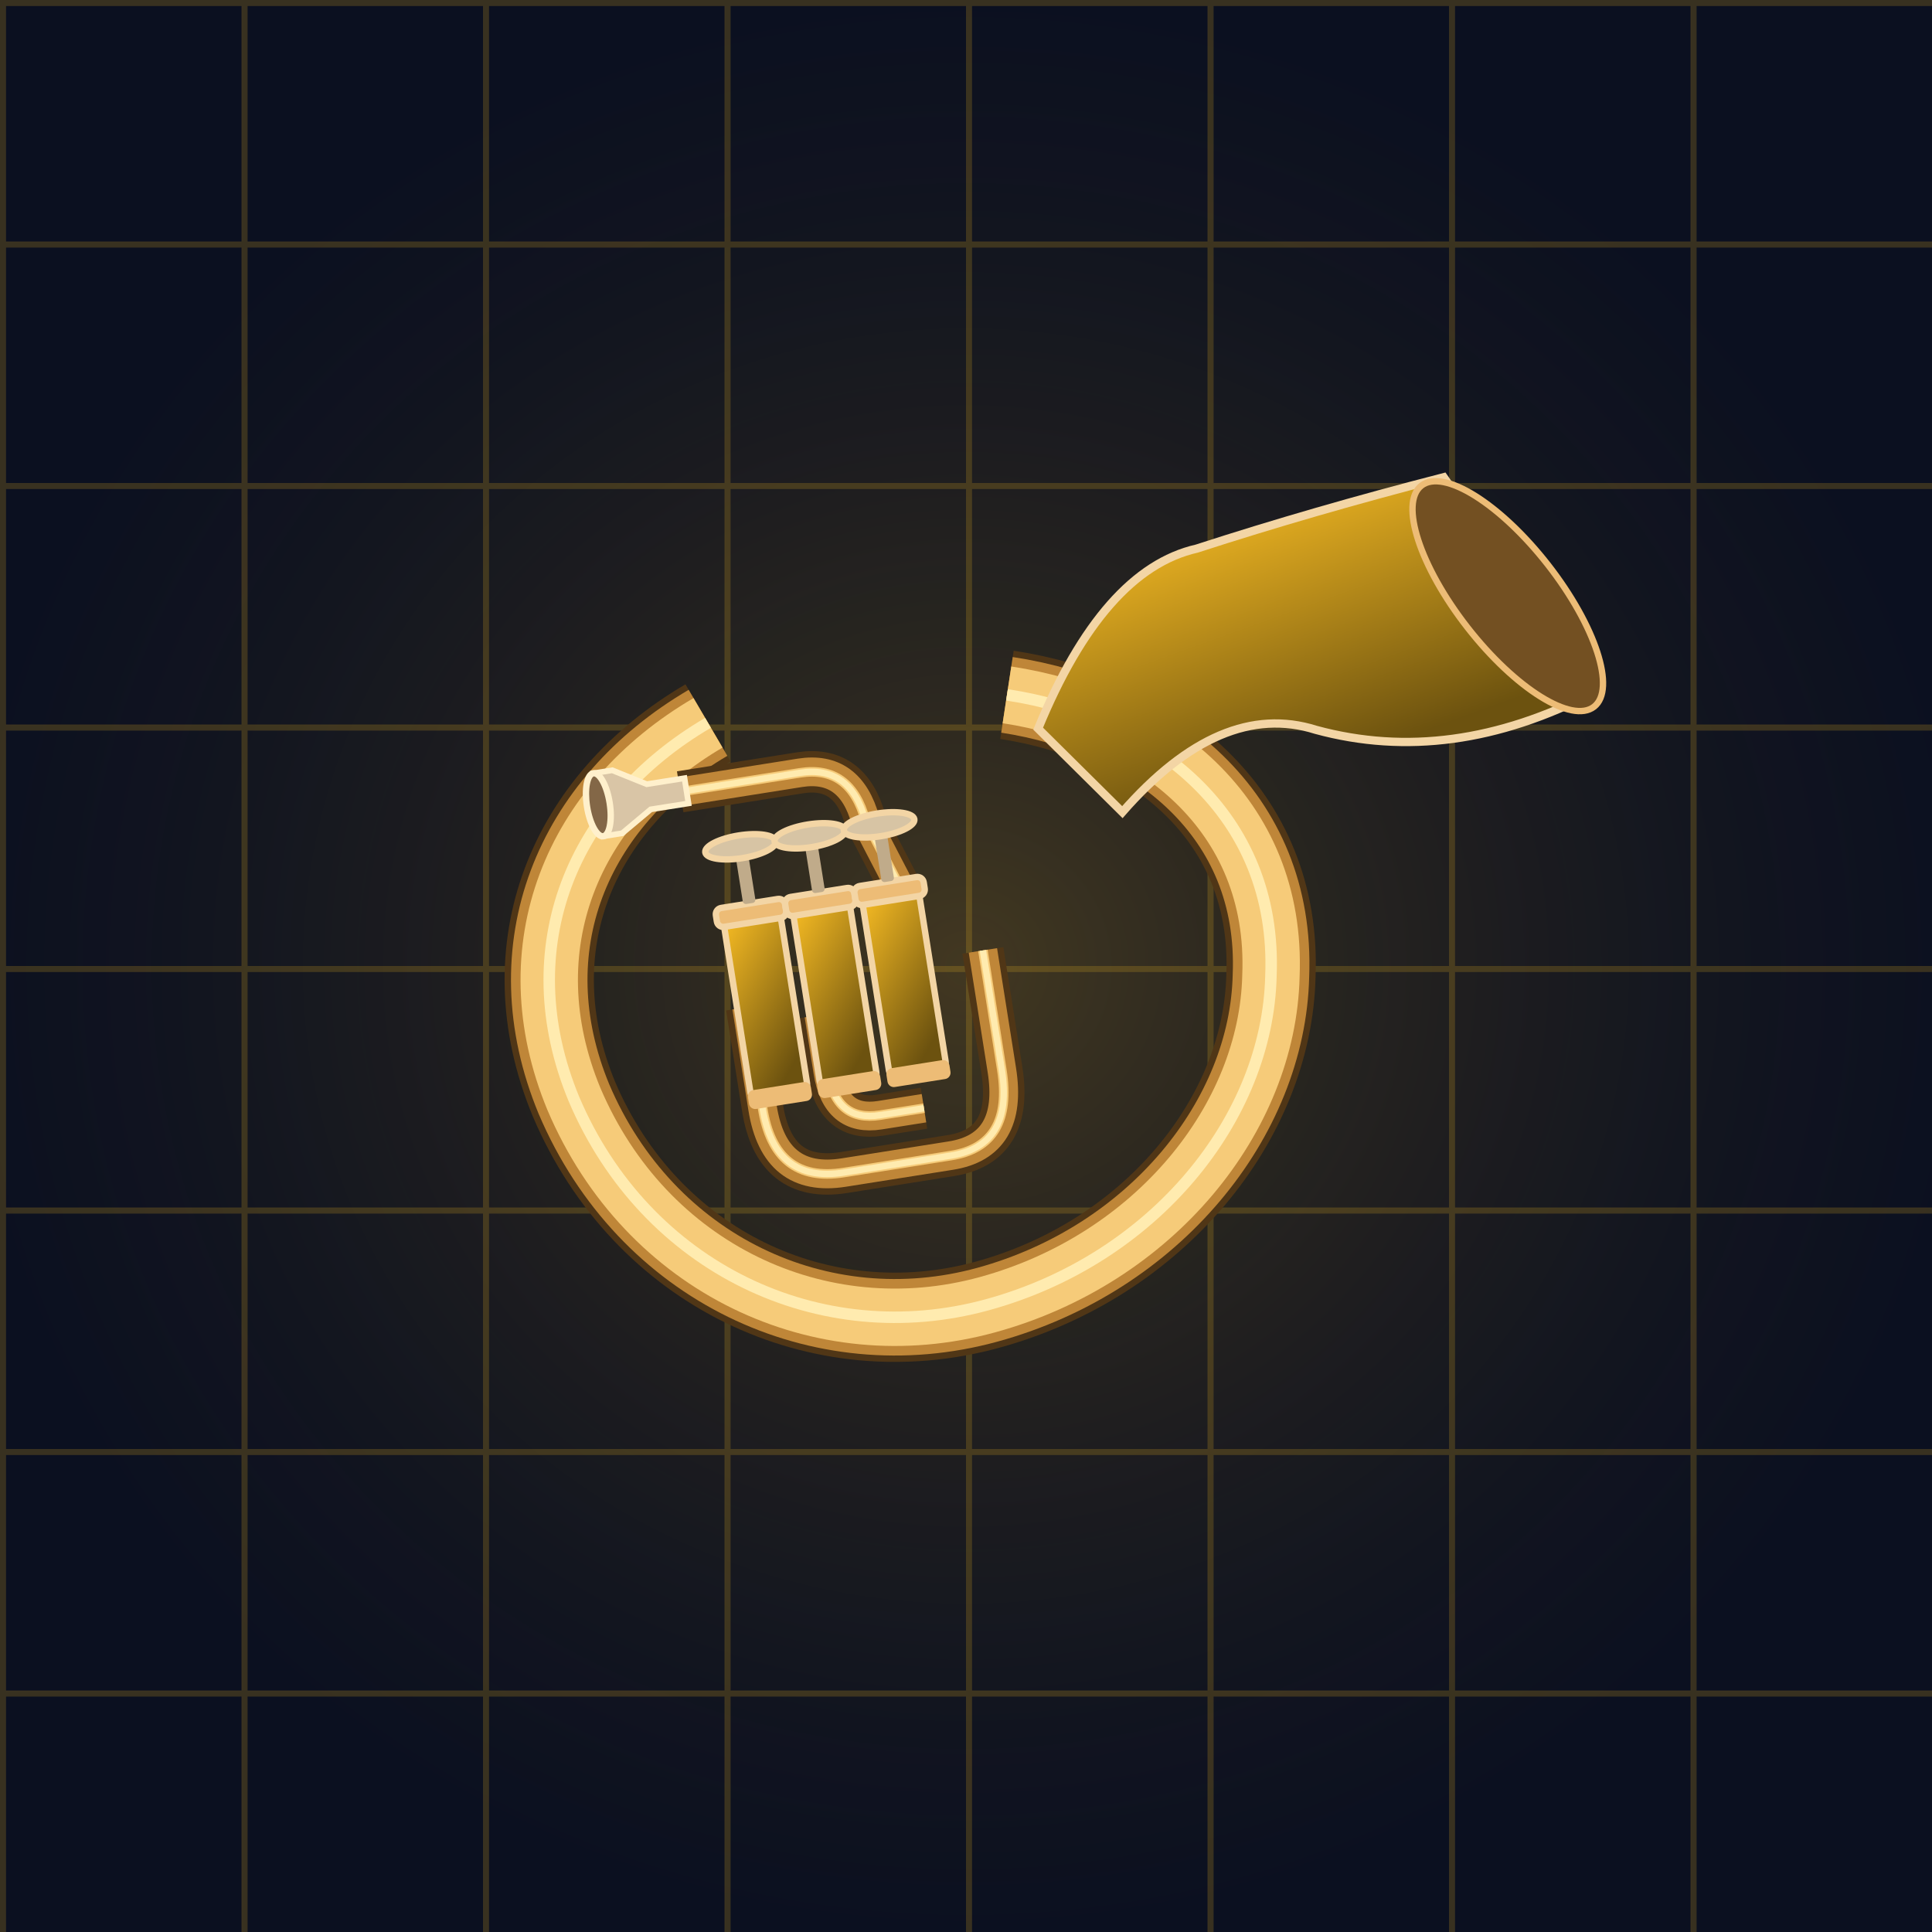
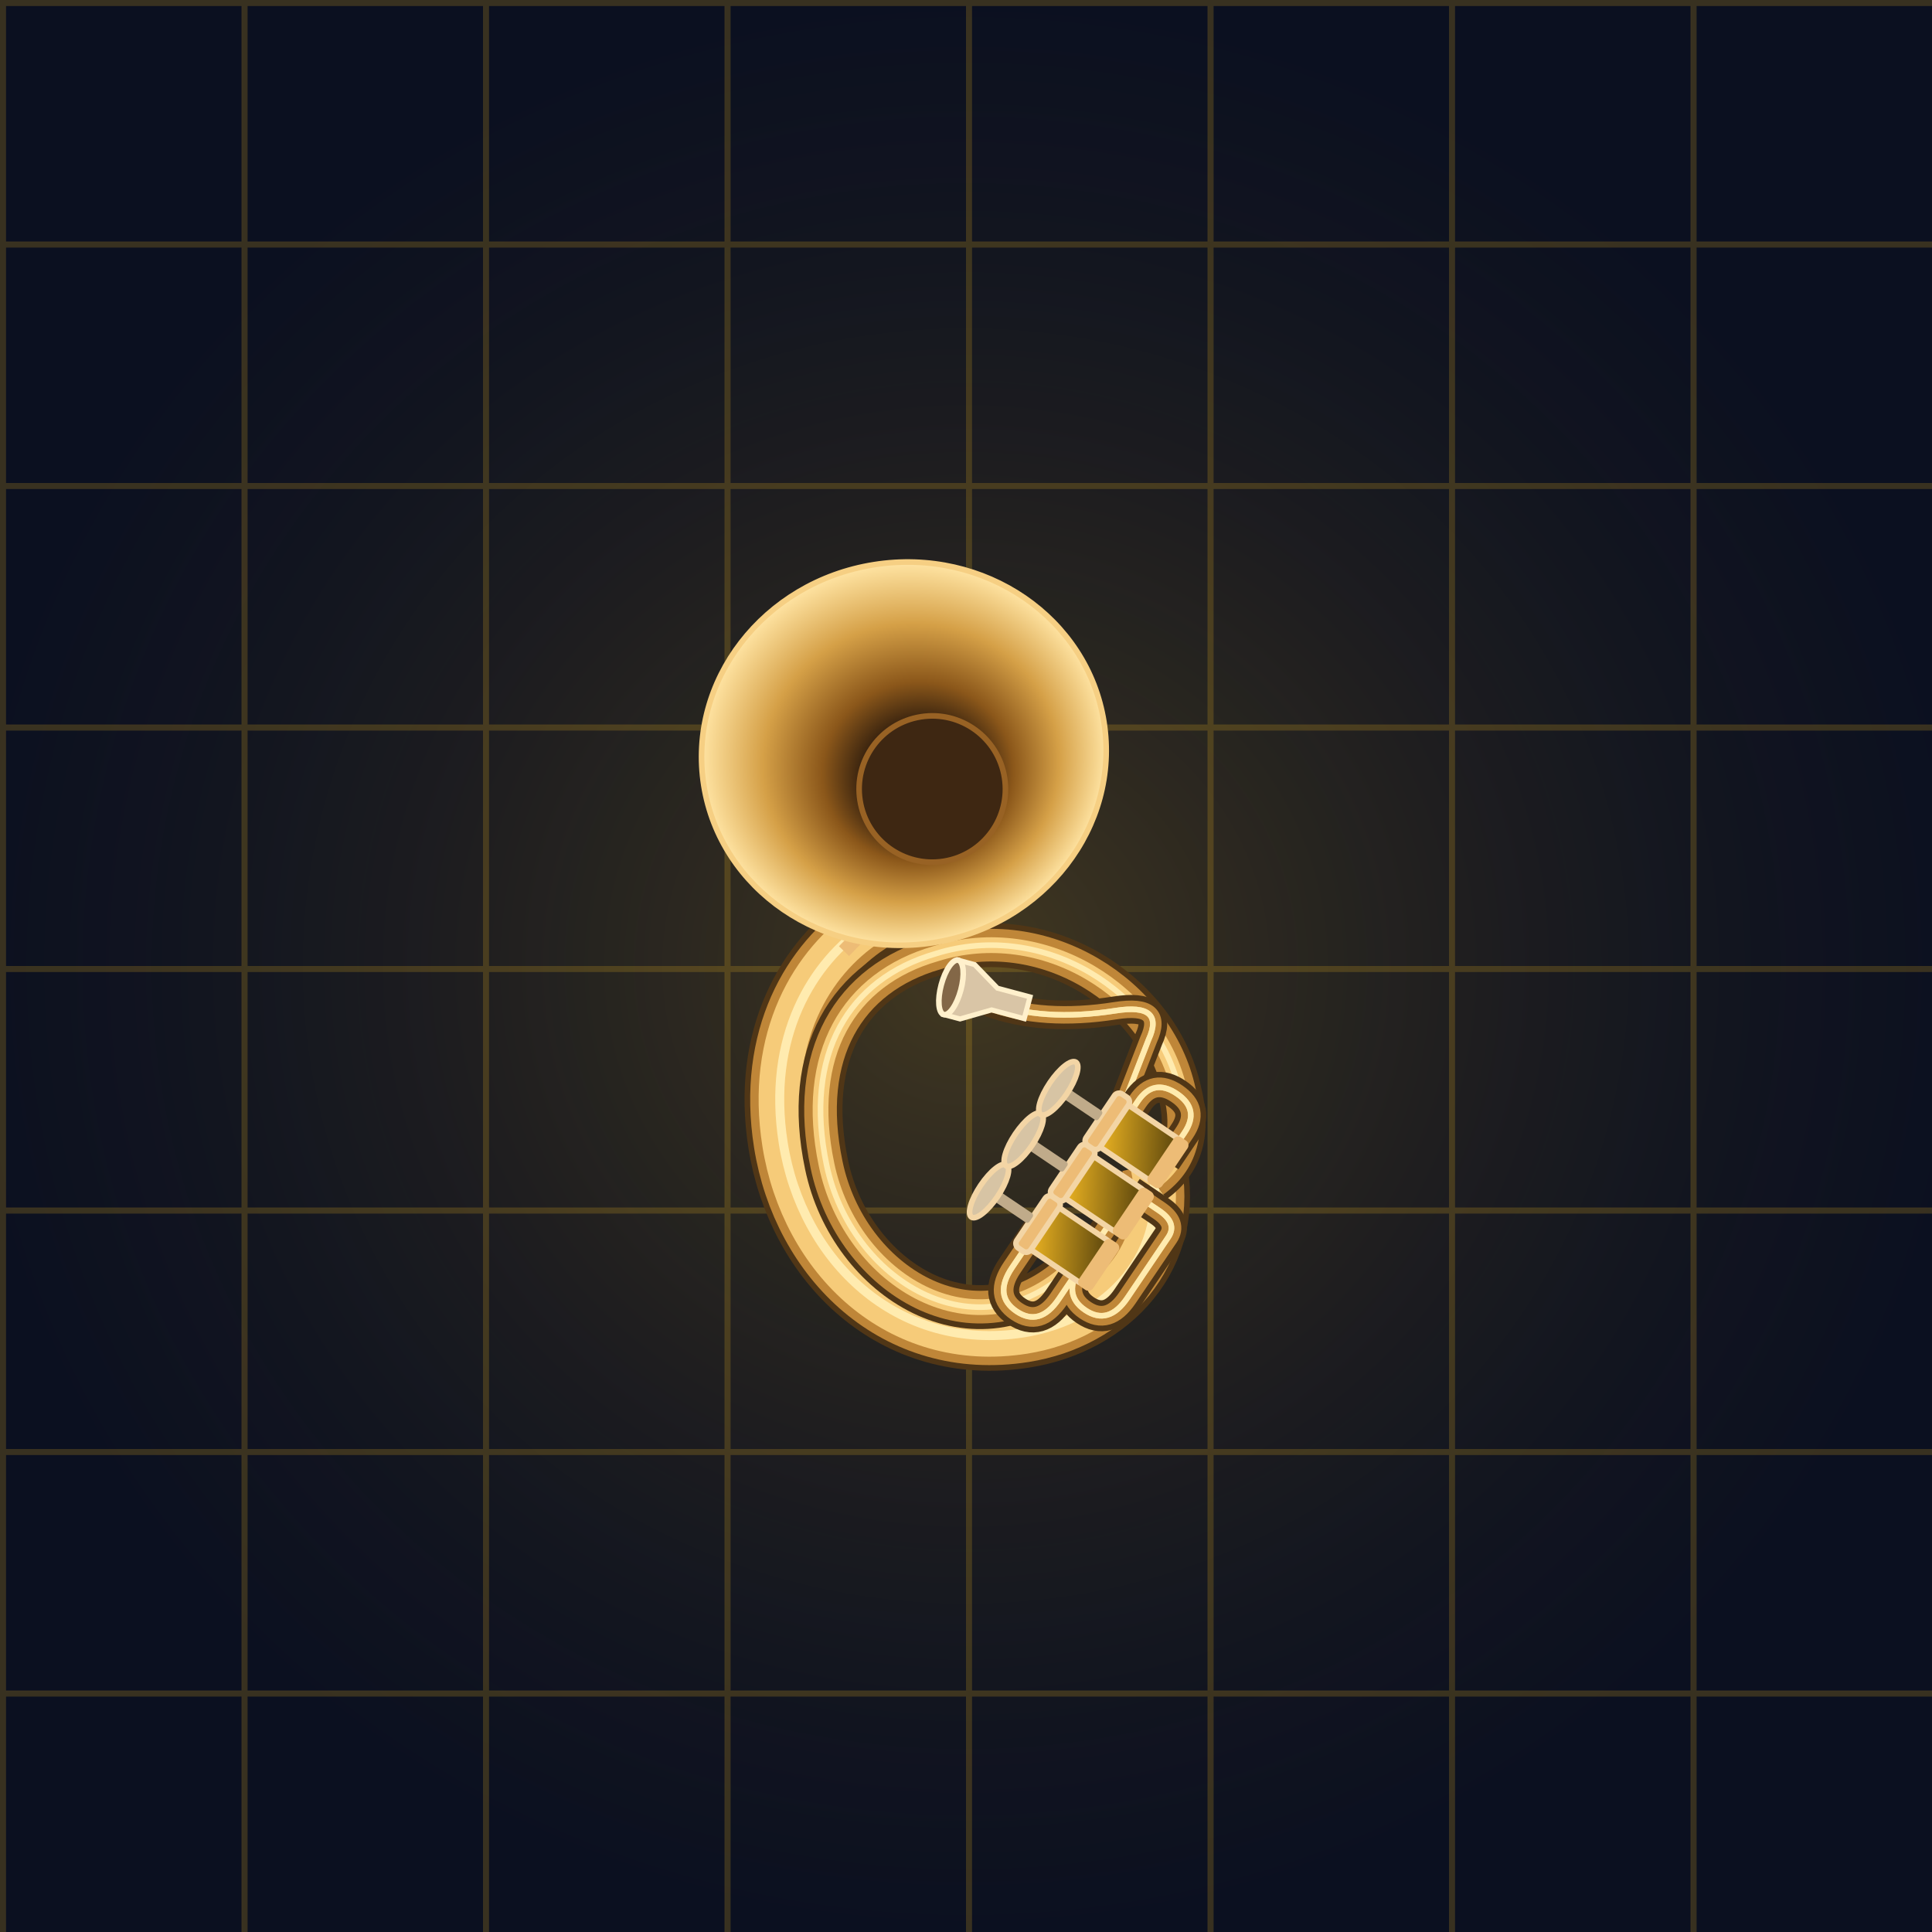
<svg xmlns="http://www.w3.org/2000/svg" viewBox="0 0 160 160">
  <defs>
    <linearGradient id="wood" x1="0%" y1="0%" x2="38%" y2="100%">
      <stop stop-color="#fbbf24" />
      <stop offset="1" stop-color="#6c520f" />
    </linearGradient>
    <radialGradient id="halo">
      <stop stop-color="#fbbf24" stop-opacity=".23" />
      <stop offset="1" stop-color="#6c520f" stop-opacity="0" />
    </radialGradient>
    <pattern id="grid" width="20" height="20" patternUnits="userSpaceOnUse">
      <path d="M20 0H0V20" fill="none" stroke="#fbbf24" stroke-opacity=".19" stroke-width="1" />
    </pattern>
  </defs>
  <rect x="0" y="0" width="160" height="160" rx="0" fill="#0b1020" stroke="none" />
  <ellipse cx="80.0" cy="80.0" rx="83.2" ry="81.6" fill="url(#halo)" stroke="none" />
  <rect x="0" y="0" width="160" height="160" rx="0" fill="url(#grid)" stroke="none" />
-   <g transform="translate(80 80) rotate(-9) scale(0.528)">
-     <path d="M-34-44C-57-35-70-14-64 11C-57 39-32 56-5 53C22 50 43 31 47 9C52-16 35-34 13-41" fill="none" stroke="#503616" stroke-width="14" />
-     <path d="M-34-44C-57-35-70-14-64 11C-57 39-32 56-5 53C22 50 43 31 47 9C52-16 35-34 13-41" fill="none" stroke="#bf8638" stroke-width="12" />
-     <path d="M-34-44C-57-35-70-14-64 11C-57 39-32 56-5 53C22 50 43 31 47 9C52-16 35-34 13-41" fill="none" stroke="#f6cb79" stroke-width="9" />
-     <path d="M-34-44C-57-35-70-14-64 11C-57 39-32 56-5 53C22 50 43 31 47 9C52-16 35-34 13-41" fill="none" stroke="#ffebaf" stroke-width="1.8" />
-     <path d="M17-35Q31-58 46-59Q65-62 86-64L104-27Q80-19 60-28Q46-35 28-20Z" fill="url(#wood)" stroke="#f3d5a5" stroke-width="1.3" />
-     <g transform="rotate(-29 93 -44)">
-       <ellipse cx="93" cy="-44" rx="8" ry="22" fill="#735022" stroke="#edbc76" />
+   <g transform="translate(80 80) rotate(-9) scale(0.466)">
+     <defs>
+       <radialGradient id="sousaphone-bell" fx="55%" fy="60%">
+         <stop offset=".29" stop-color="#34200e" />
+         <stop offset=".47" stop-color="#8b571a" />
+         <stop offset=".73" stop-color="#d5a047" />
+         <stop offset="1" stop-color="#ffe4a3" />
+       </radialGradient>
+     </defs>
+     <path d="M27 40C28 56 15 66 0 66C-23 66-37 47-37 26C-37 7-27-5-16-10Q-9-14-9-28" fill="none" stroke="#503616" stroke-width="12.5" />
+     <path d="M27 40C28 56 15 66 0 66C-23 66-37 47-37 26C-37 7-27-5-16-10Q-9-14-9-28" fill="none" stroke="#bf8638" stroke-width="10.5" />
+     <path d="M27 40C28 56 15 66 0 66C-23 66-37 47-37 26C-37 7-27-5-16-10Q-9-14-9-28" fill="none" stroke="#f6cb79" stroke-width="7.5" />
+     <path d="M27 40C28 56 15 66 0 66C-23 66-37 47-37 26C-37 7-27-5-16-10Q-9-14-9-28" fill="none" stroke="#ffebaf" stroke-width="1.6" />
+     <path d="M10 56C-9 69-29 52-30 31C-31 11-21-1-5-3C15-6 33 10 34 28Q35 39 27 43" fill="none" stroke="#503616" stroke-width="7.8" />
+     <path d="M10 56C-9 69-29 52-30 31C-31 11-21-1-5-3C15-6 33 10 34 28Q35 39 27 43" fill="none" stroke="#bf8638" stroke-width="5.8" />
+     <path d="M10 56C-9 69-29 52-30 31C-31 11-21-1-5-3C15-6 33 10 34 28Q35 39 27 43" fill="none" stroke="#f6cb79" stroke-width="2.8" />
+     <path d="M10 56C-9 69-29 52-30 31C-31 11-21-1-5-3C15-6 33 10 34 28Q35 39 27 43" fill="none" stroke="#ffebaf" stroke-width="1" />
+     <path d="M-21-6l8-6" fill="none" stroke="#edbc76" stroke-width="2.5" />
+     <ellipse cx="-5" cy="-39" rx="36" ry="34" fill="url(#sousaphone-bell)" stroke="#f6cf83" />
+     <ellipse cx="-1" cy="-32" rx="13" ry="13" fill="#3e2712" stroke="#986224" />
+     <path d="M3 7Q12 12 25 12Q34 12 30 18L23 30" fill="none" stroke="#503616" stroke-width="5.1" />
+     <path d="M3 7Q12 12 25 12Q34 12 30 18L23 30" fill="none" stroke="#bf8638" stroke-width="3.1" />
+     <path d="M3 7Q12 12 25 12Q34 12 30 18L23 30" fill="none" stroke="#f6cb79" stroke-width="1" />
+     <path d="M3 7Q12 12 25 12Q34 12 30 18L23 30" fill="none" stroke="#ffebaf" stroke-width="1" />
+     <g transform="translate(5 7) rotate(24)">
+       <path d="M-9 -5h3l5 3h6v4h-6l-5 3h-3Z" fill="#d9c5a6" stroke="#fff0cc" stroke-width="0.9" />
+       <ellipse cx="-9" cy="0" rx="1.8" ry="5" fill="#836747" stroke="#fff0cc" />
    </g>
-     <path d="M-40-34H-21Q-13-34-12-25L-8-13" fill="none" stroke="#503616" stroke-width="6.5" />
-     <path d="M-40-34H-21Q-13-34-12-25L-8-13" fill="none" stroke="#bf8638" stroke-width="4.5" />
-     <path d="M-40-34H-21Q-13-34-12-25L-8-13" fill="none" stroke="#f6cb79" stroke-width="1.5" />
-     <path d="M-40-34H-21Q-13-34-12-25L-8-13" fill="none" stroke="#ffebaf" stroke-width="1" />
-     <path d="M-35 1v16q0 12 11 12h17q10 0 10-12V-2M-24 4v9q0 8 7 8h7" fill="none" stroke="#503616" stroke-width="6.5" />
-     <path d="M-35 1v16q0 12 11 12h17q10 0 10-12V-2M-24 4v9q0 8 7 8h7" fill="none" stroke="#bf8638" stroke-width="4.5" />
-     <path d="M-35 1v16q0 12 11 12h17q10 0 10-12V-2M-24 4v9q0 8 7 8h7" fill="none" stroke="#f6cb79" stroke-width="1.5" />
-     <path d="M-35 1v16q0 12 11 12h17q10 0 10-12V-2M-24 4v9q0 8 7 8h7" fill="none" stroke="#ffebaf" stroke-width="1" />
-     <rect x="-36.5" y="-14" width="9" height="30" rx="1.8" fill="url(#wood)" stroke="#f3d5a5" />
-     <rect x="-37.5" y="-15" width="11" height="3" rx="1" fill="#edbc76" stroke="#f3d5a5" />
-     <rect x="-33" y="-23" width="2" height="8" rx="0.5" fill="#c0ab8a" stroke="none" />
-     <ellipse cx="-32" cy="-24" rx="5.6" ry="1.8" fill="#d7c4a4" stroke="#f3d5a5" />
-     <rect x="-37" y="14" width="10" height="3" rx="1" fill="#edbc76" stroke="none" />
-     <rect x="-25.5" y="-14" width="9" height="30" rx="1.8" fill="url(#wood)" stroke="#f3d5a5" />
-     <rect x="-26.5" y="-15" width="11" height="3" rx="1" fill="#edbc76" stroke="#f3d5a5" />
-     <rect x="-22" y="-23" width="2" height="8" rx="0.5" fill="#c0ab8a" stroke="none" />
-     <ellipse cx="-21" cy="-24" rx="5.6" ry="1.8" fill="#d7c4a4" stroke="#f3d5a5" />
-     <rect x="-26" y="14" width="10" height="3" rx="1" fill="#edbc76" stroke="none" />
-     <rect x="-14.5" y="-14" width="9" height="30" rx="1.8" fill="url(#wood)" stroke="#f3d5a5" />
-     <rect x="-15.5" y="-15" width="11" height="3" rx="1" fill="#edbc76" stroke="#f3d5a5" />
-     <rect x="-11" y="-23" width="2" height="8" rx="0.5" fill="#c0ab8a" stroke="none" />
-     <ellipse cx="-10" cy="-24" rx="5.6" ry="1.8" fill="#d7c4a4" stroke="#f3d5a5" />
-     <rect x="-15" y="14" width="10" height="3" rx="1" fill="#edbc76" stroke="none" />
-     <path d="M-53 -39h3l5 3h6v4h-6l-5 3h-3Z" fill="#d9c5a6" stroke="#fff0cc" stroke-width="0.9" />
-     <ellipse cx="-53" cy="-34" rx="1.8" ry="5" fill="#836747" stroke="#fff0cc" />
+     <g transform="translate(17 43) rotate(-47)">
+       <path d="M-11-5H-20Q-26-5-26 0Q-26 5-20 5H-11M0 5H-13Q-19 5-19 10Q-19 15-13 15H0Q3 15 3 11V5M11-3H17Q22-3 22 2Q22 7 17 7H11" fill="none" stroke="#503616" stroke-width="5.5" />
+       <path d="M-11-5H-20Q-26-5-26 0Q-26 5-20 5H-11M0 5H-13Q-19 5-19 10Q-19 15-13 15H0Q3 15 3 11V5M11-3H17Q22-3 22 2Q22 7 17 7H11" fill="none" stroke="#bf8638" stroke-width="3.5" />
+       <path d="M-11-5H-20Q-26-5-26 0Q-26 5-20 5H-11M0 5H-13Q-19 5-19 10Q-19 15-13 15H0Q3 15 3 11V5M11-3H17Q22-3 22 2Q22 7 17 7H11" fill="none" stroke="#f6cb79" stroke-width="1" />
+       <path d="M-11-5H-20Q-26-5-26 0Q-26 5-20 5H-11M0 5H-13Q-19 5-19 10Q-19 15-13 15H0Q3 15 3 11V5M11-3H17Q22-3 22 2Q22 7 17 7H11" fill="none" stroke="#ffebaf" stroke-width="1" />
+       <rect x="-15.5" y="-6" width="9" height="14" rx="1.8" fill="url(#wood)" stroke="#f3d5a5" />
+       <rect x="-16.5" y="-7" width="11" height="3" rx="1" fill="#edbc76" stroke="#f3d5a5" />
+       <rect x="-12" y="-15" width="2" height="8" rx="0.5" fill="#c0ab8a" stroke="none" />
+       <ellipse cx="-11" cy="-16" rx="5.6" ry="1.8" fill="#d7c4a4" stroke="#f3d5a5" />
+       <rect x="-16" y="6" width="10" height="3" rx="1" fill="#edbc76" stroke="none" />
+       <rect x="-4.5" y="-6" width="9" height="14" rx="1.8" fill="url(#wood)" stroke="#f3d5a5" />
+       <rect x="-5.5" y="-7" width="11" height="3" rx="1" fill="#edbc76" stroke="#f3d5a5" />
+       <rect x="-1" y="-15" width="2" height="8" rx="0.5" fill="#c0ab8a" stroke="none" />
+       <ellipse cx="0" cy="-16" rx="5.6" ry="1.8" fill="#d7c4a4" stroke="#f3d5a5" />
+       <rect x="-5" y="6" width="10" height="3" rx="1" fill="#edbc76" stroke="none" />
+       <rect x="6.5" y="-6" width="9" height="14" rx="1.8" fill="url(#wood)" stroke="#f3d5a5" />
+       <rect x="5.5" y="-7" width="11" height="3" rx="1" fill="#edbc76" stroke="#f3d5a5" />
+       <rect x="10" y="-15" width="2" height="8" rx="0.5" fill="#c0ab8a" stroke="none" />
+       <ellipse cx="11" cy="-16" rx="5.6" ry="1.8" fill="#d7c4a4" stroke="#f3d5a5" />
+       <rect x="6" y="6" width="10" height="3" rx="1" fill="#edbc76" stroke="none" />
+     </g>
  </g>
</svg>
